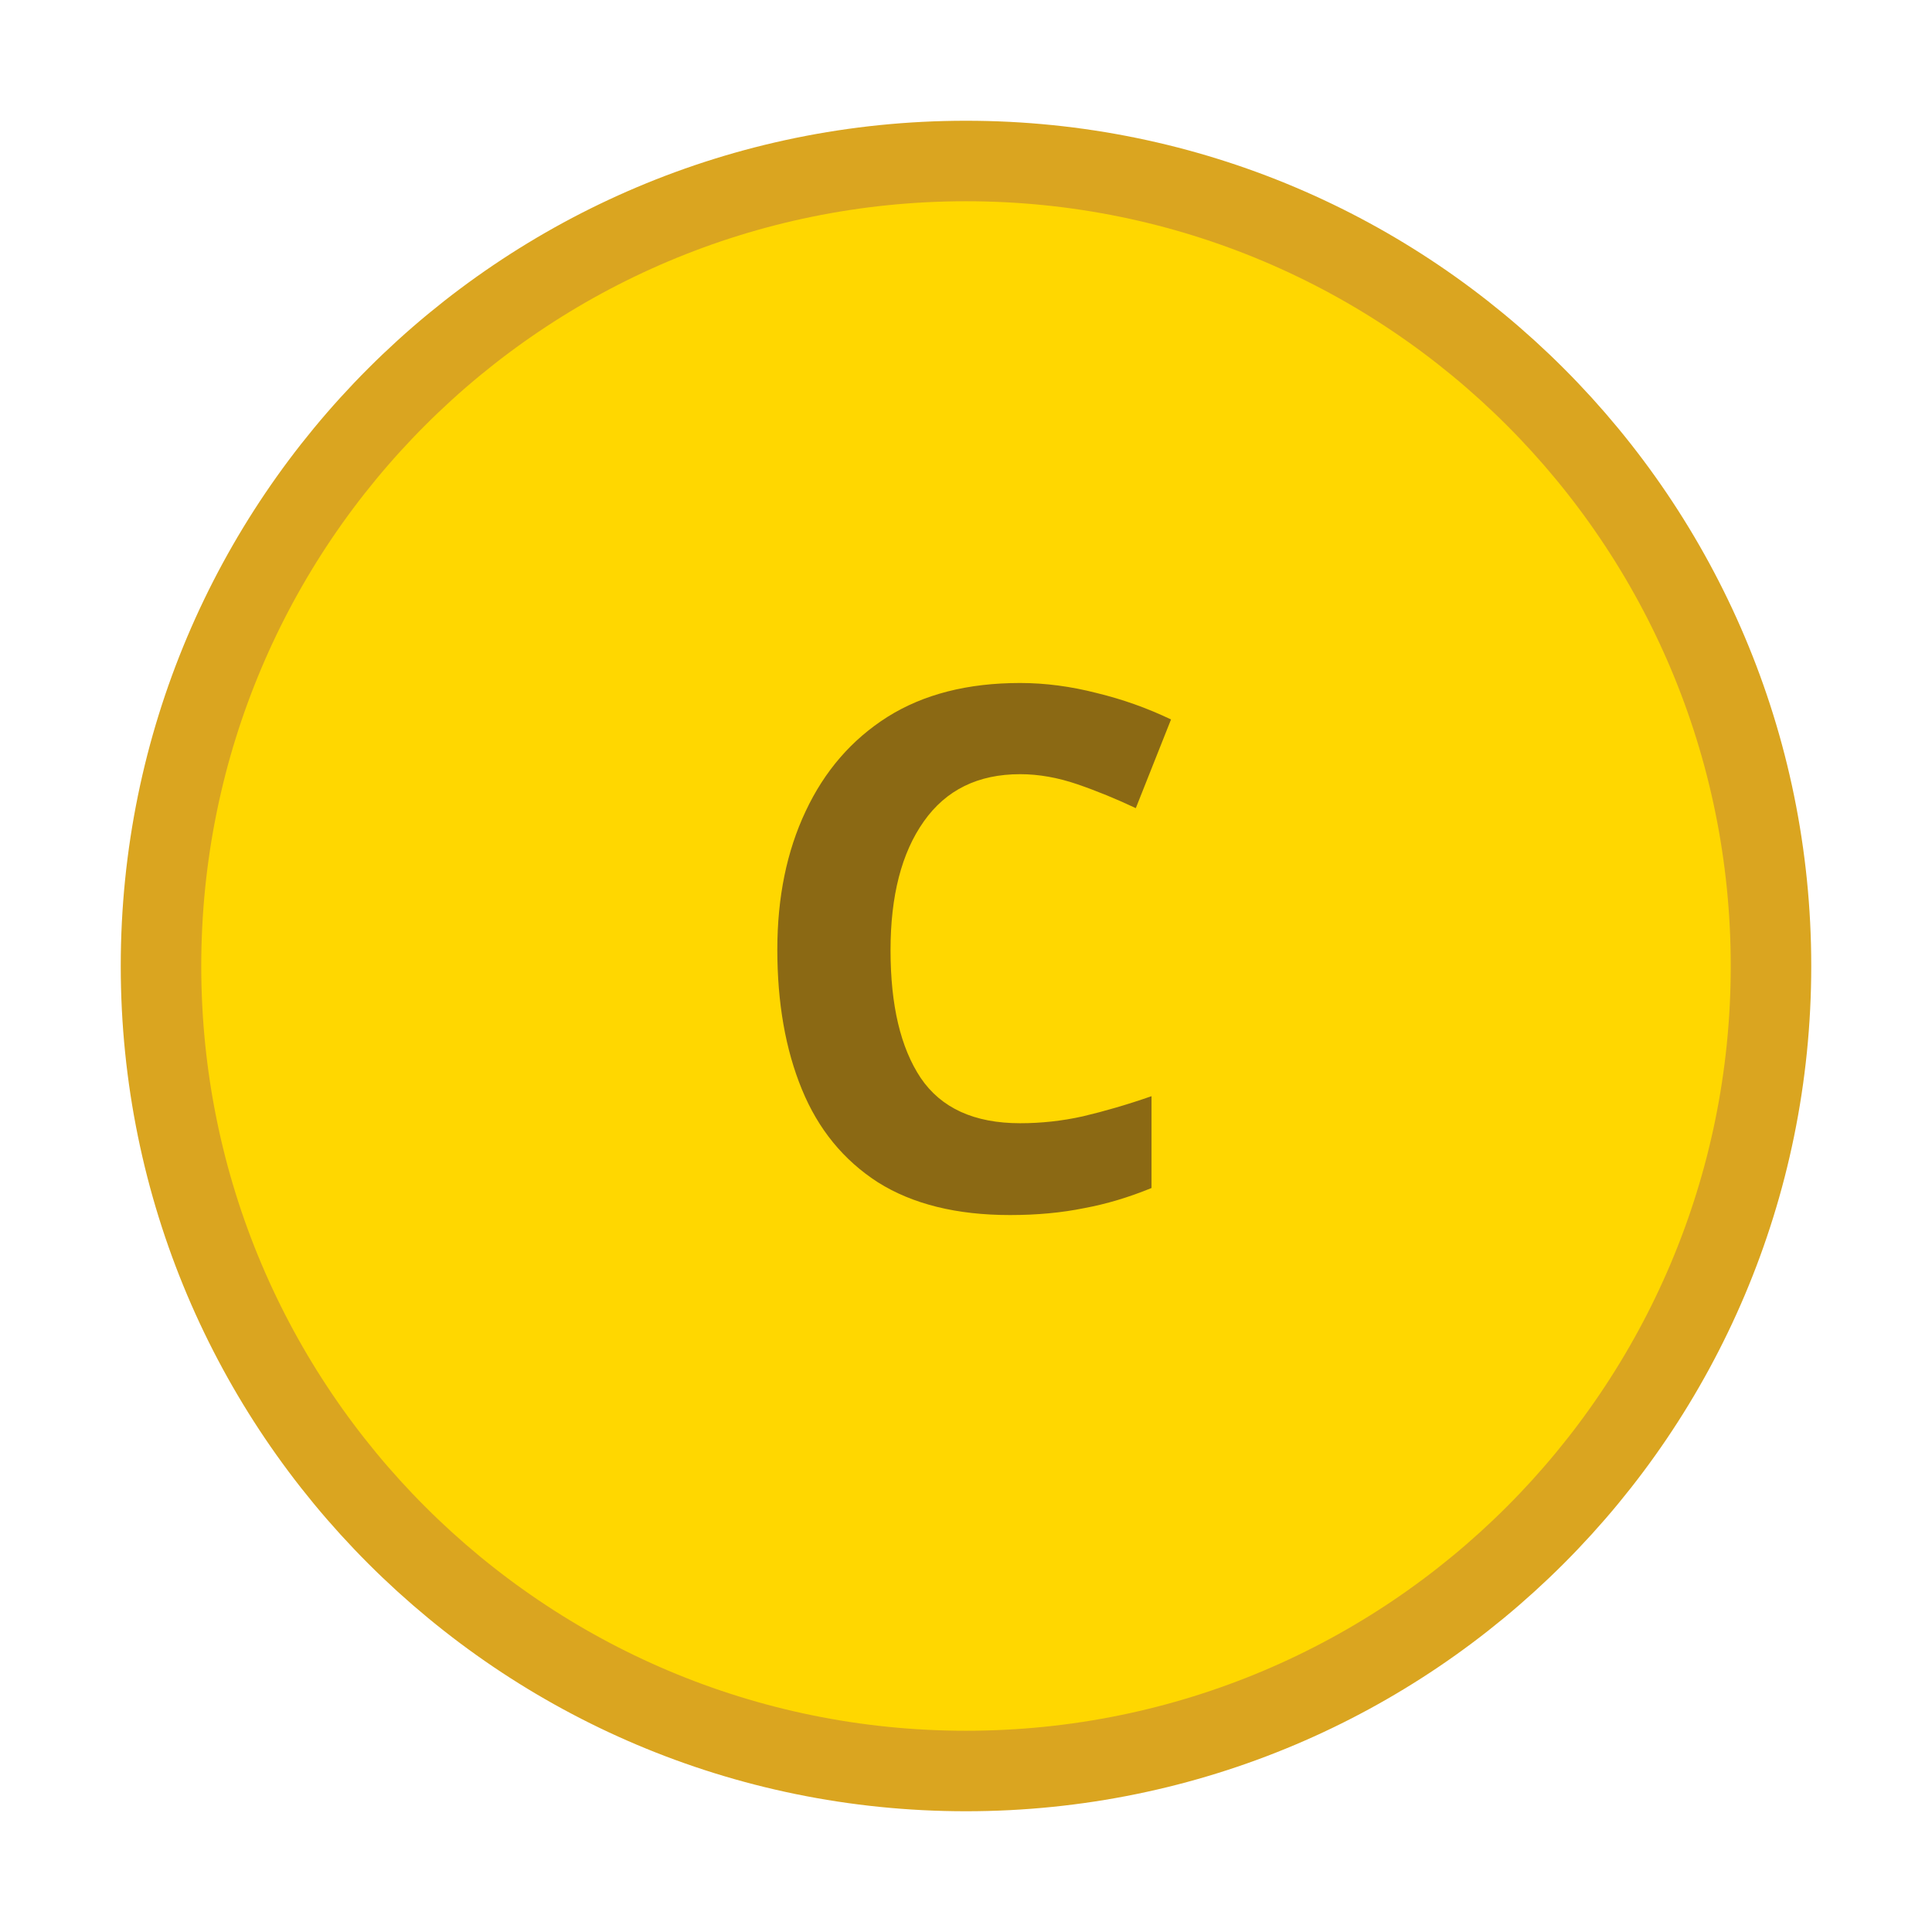
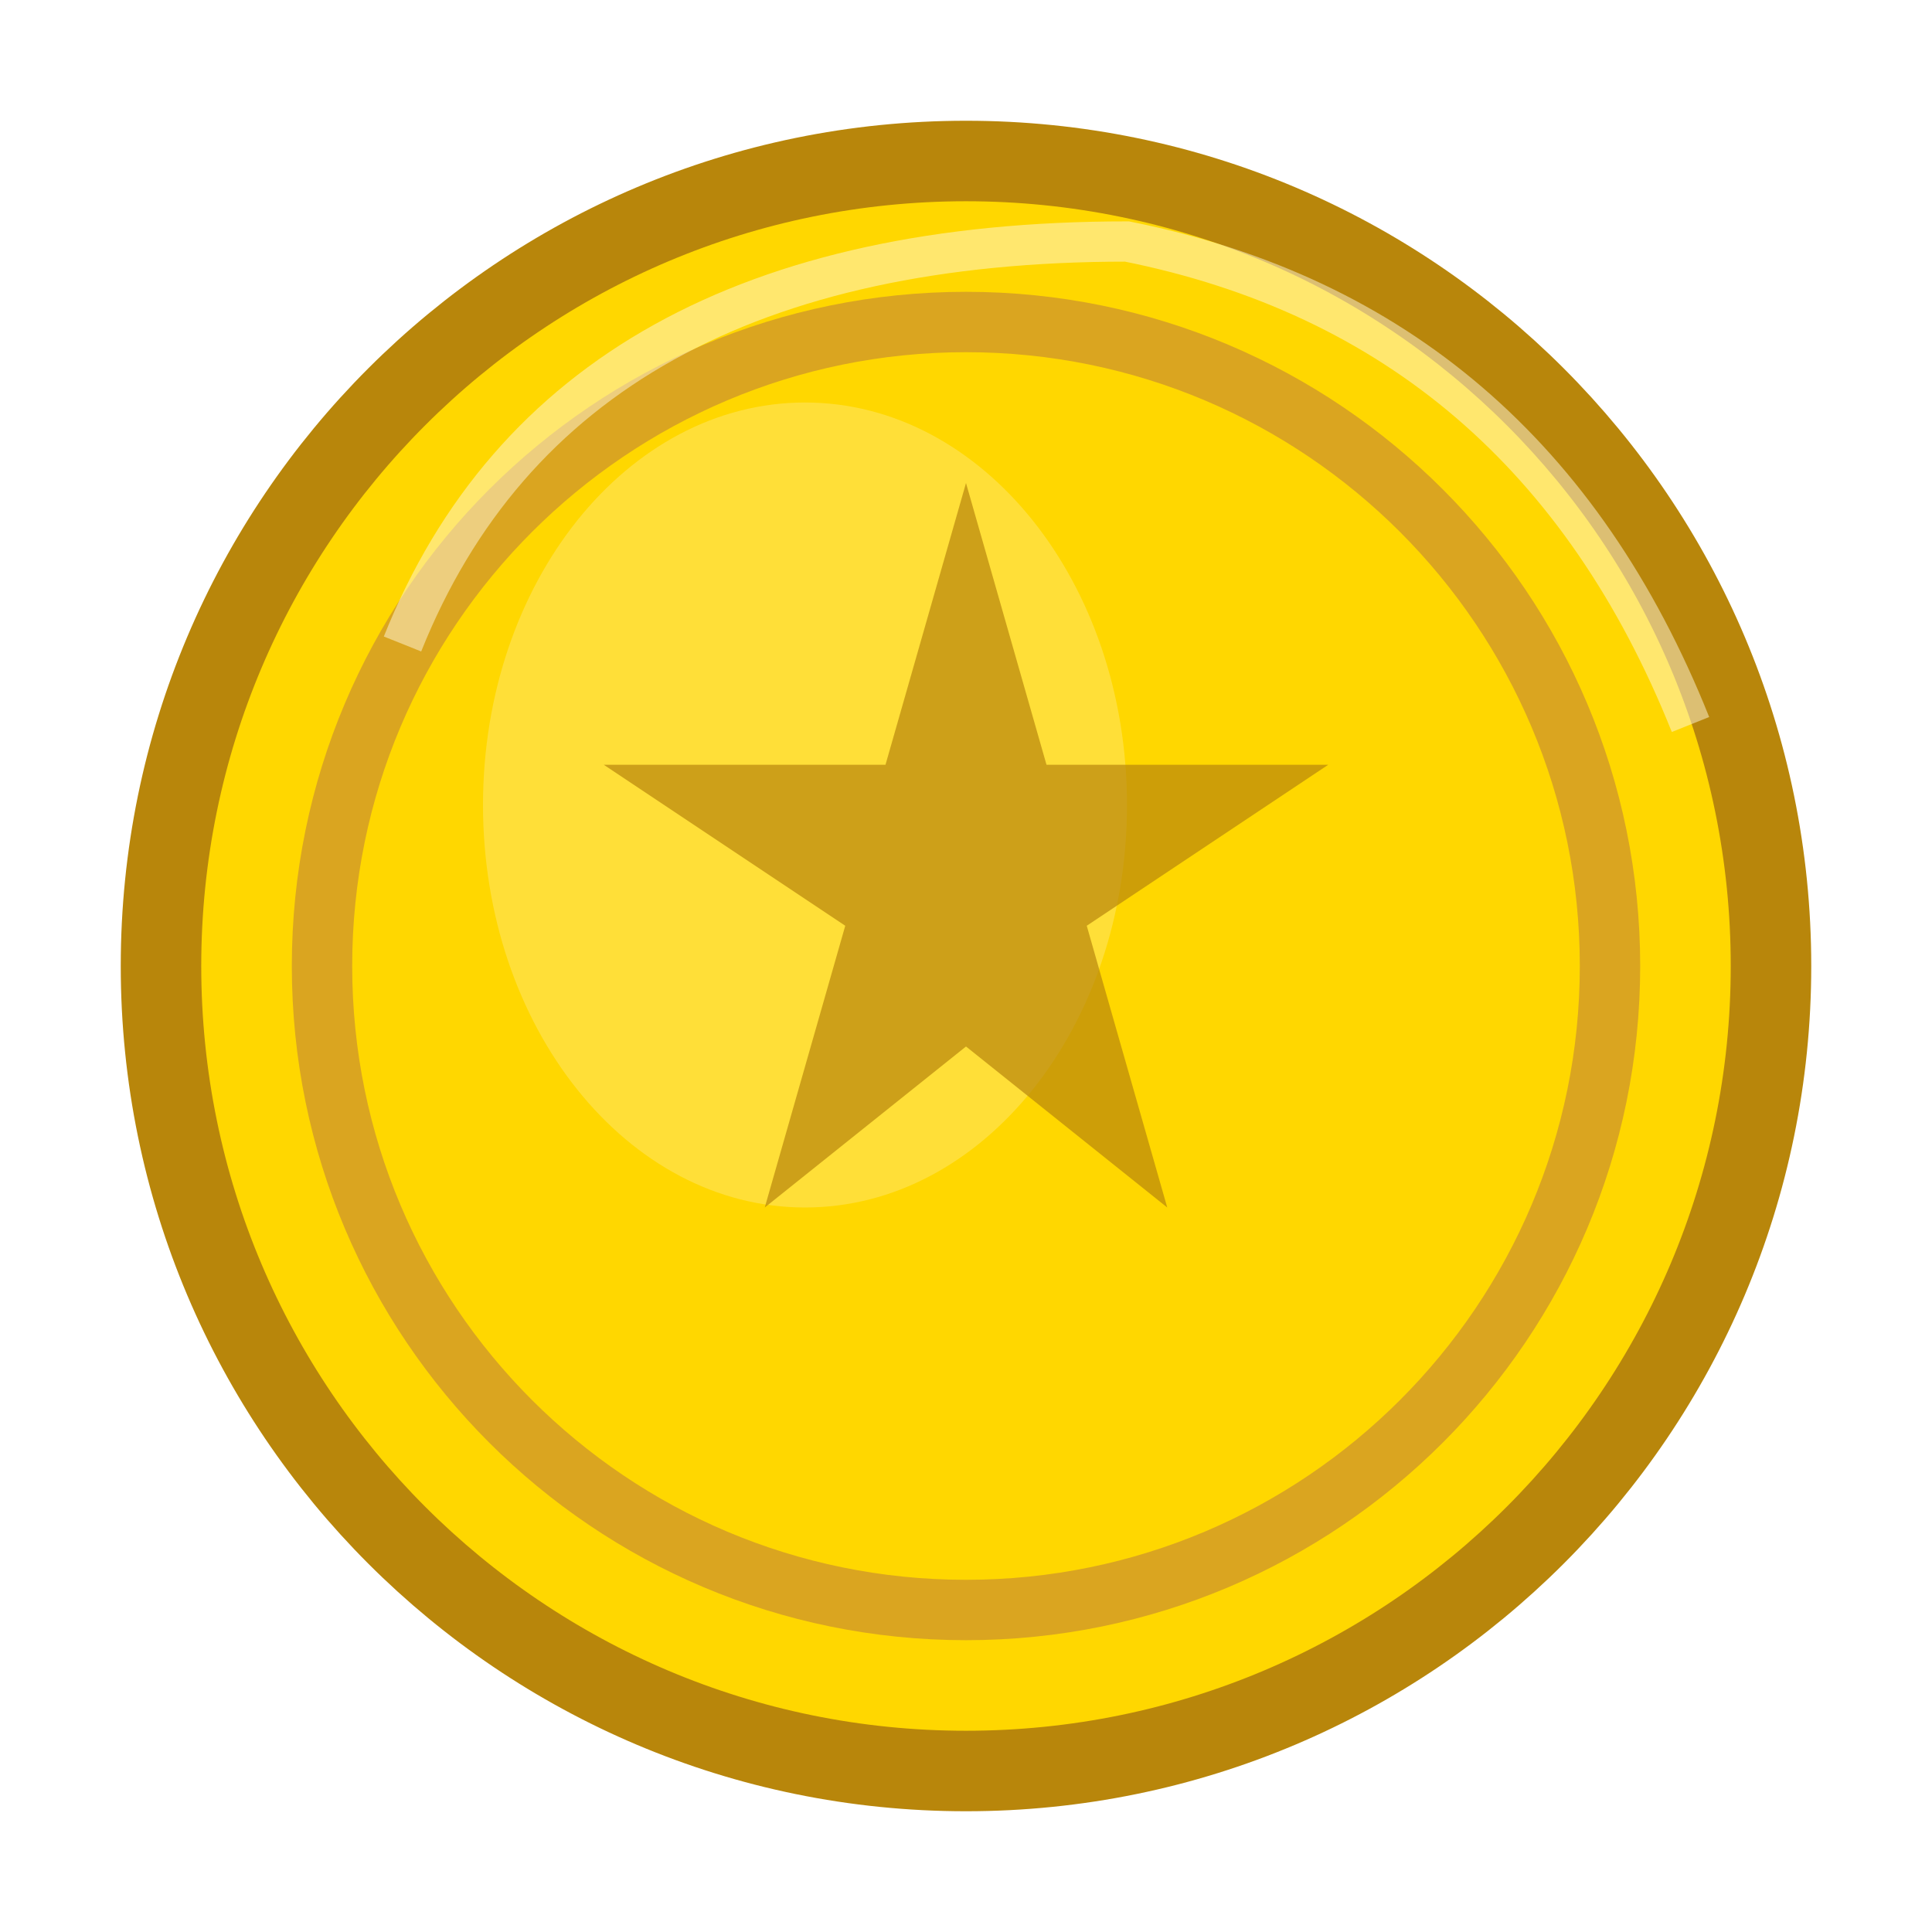
<svg xmlns="http://www.w3.org/2000/svg" viewBox="0 0 48 48" width="48" height="48">
-   <circle cx="24" cy="24" r="20" fill="#FFD700" stroke="#DAA520" stroke-width="2" />
-   <text x="24" y="30" text-anchor="middle" font-family="sans-serif" font-size="18" font-weight="bold" fill="#8B6914">C</text>
+   <circle cx="24" cy="24" r="20" fill="#FFD700" stroke="#B8860B" stroke-width="2" />
+   <circle cx="24" cy="24" r="16" fill="none" stroke="#DAA520" stroke-width="1.5" />
+   <ellipse cx="20" cy="20" rx="8" ry="10" fill="#FFEC8B" opacity="0.4" />
+   <path d="M24,12 L26,19 L33,19 L27,23 L29,30 L24,26 L19,30 L21,23 L15,19 L22,19Z" fill="#B8860B" opacity="0.7" />
+   <path d="M10,16 Q14,6 28,6 Q38,8 42,18" stroke="#FFF8DC" stroke-width="1" fill="none" opacity="0.5" />
</svg>
